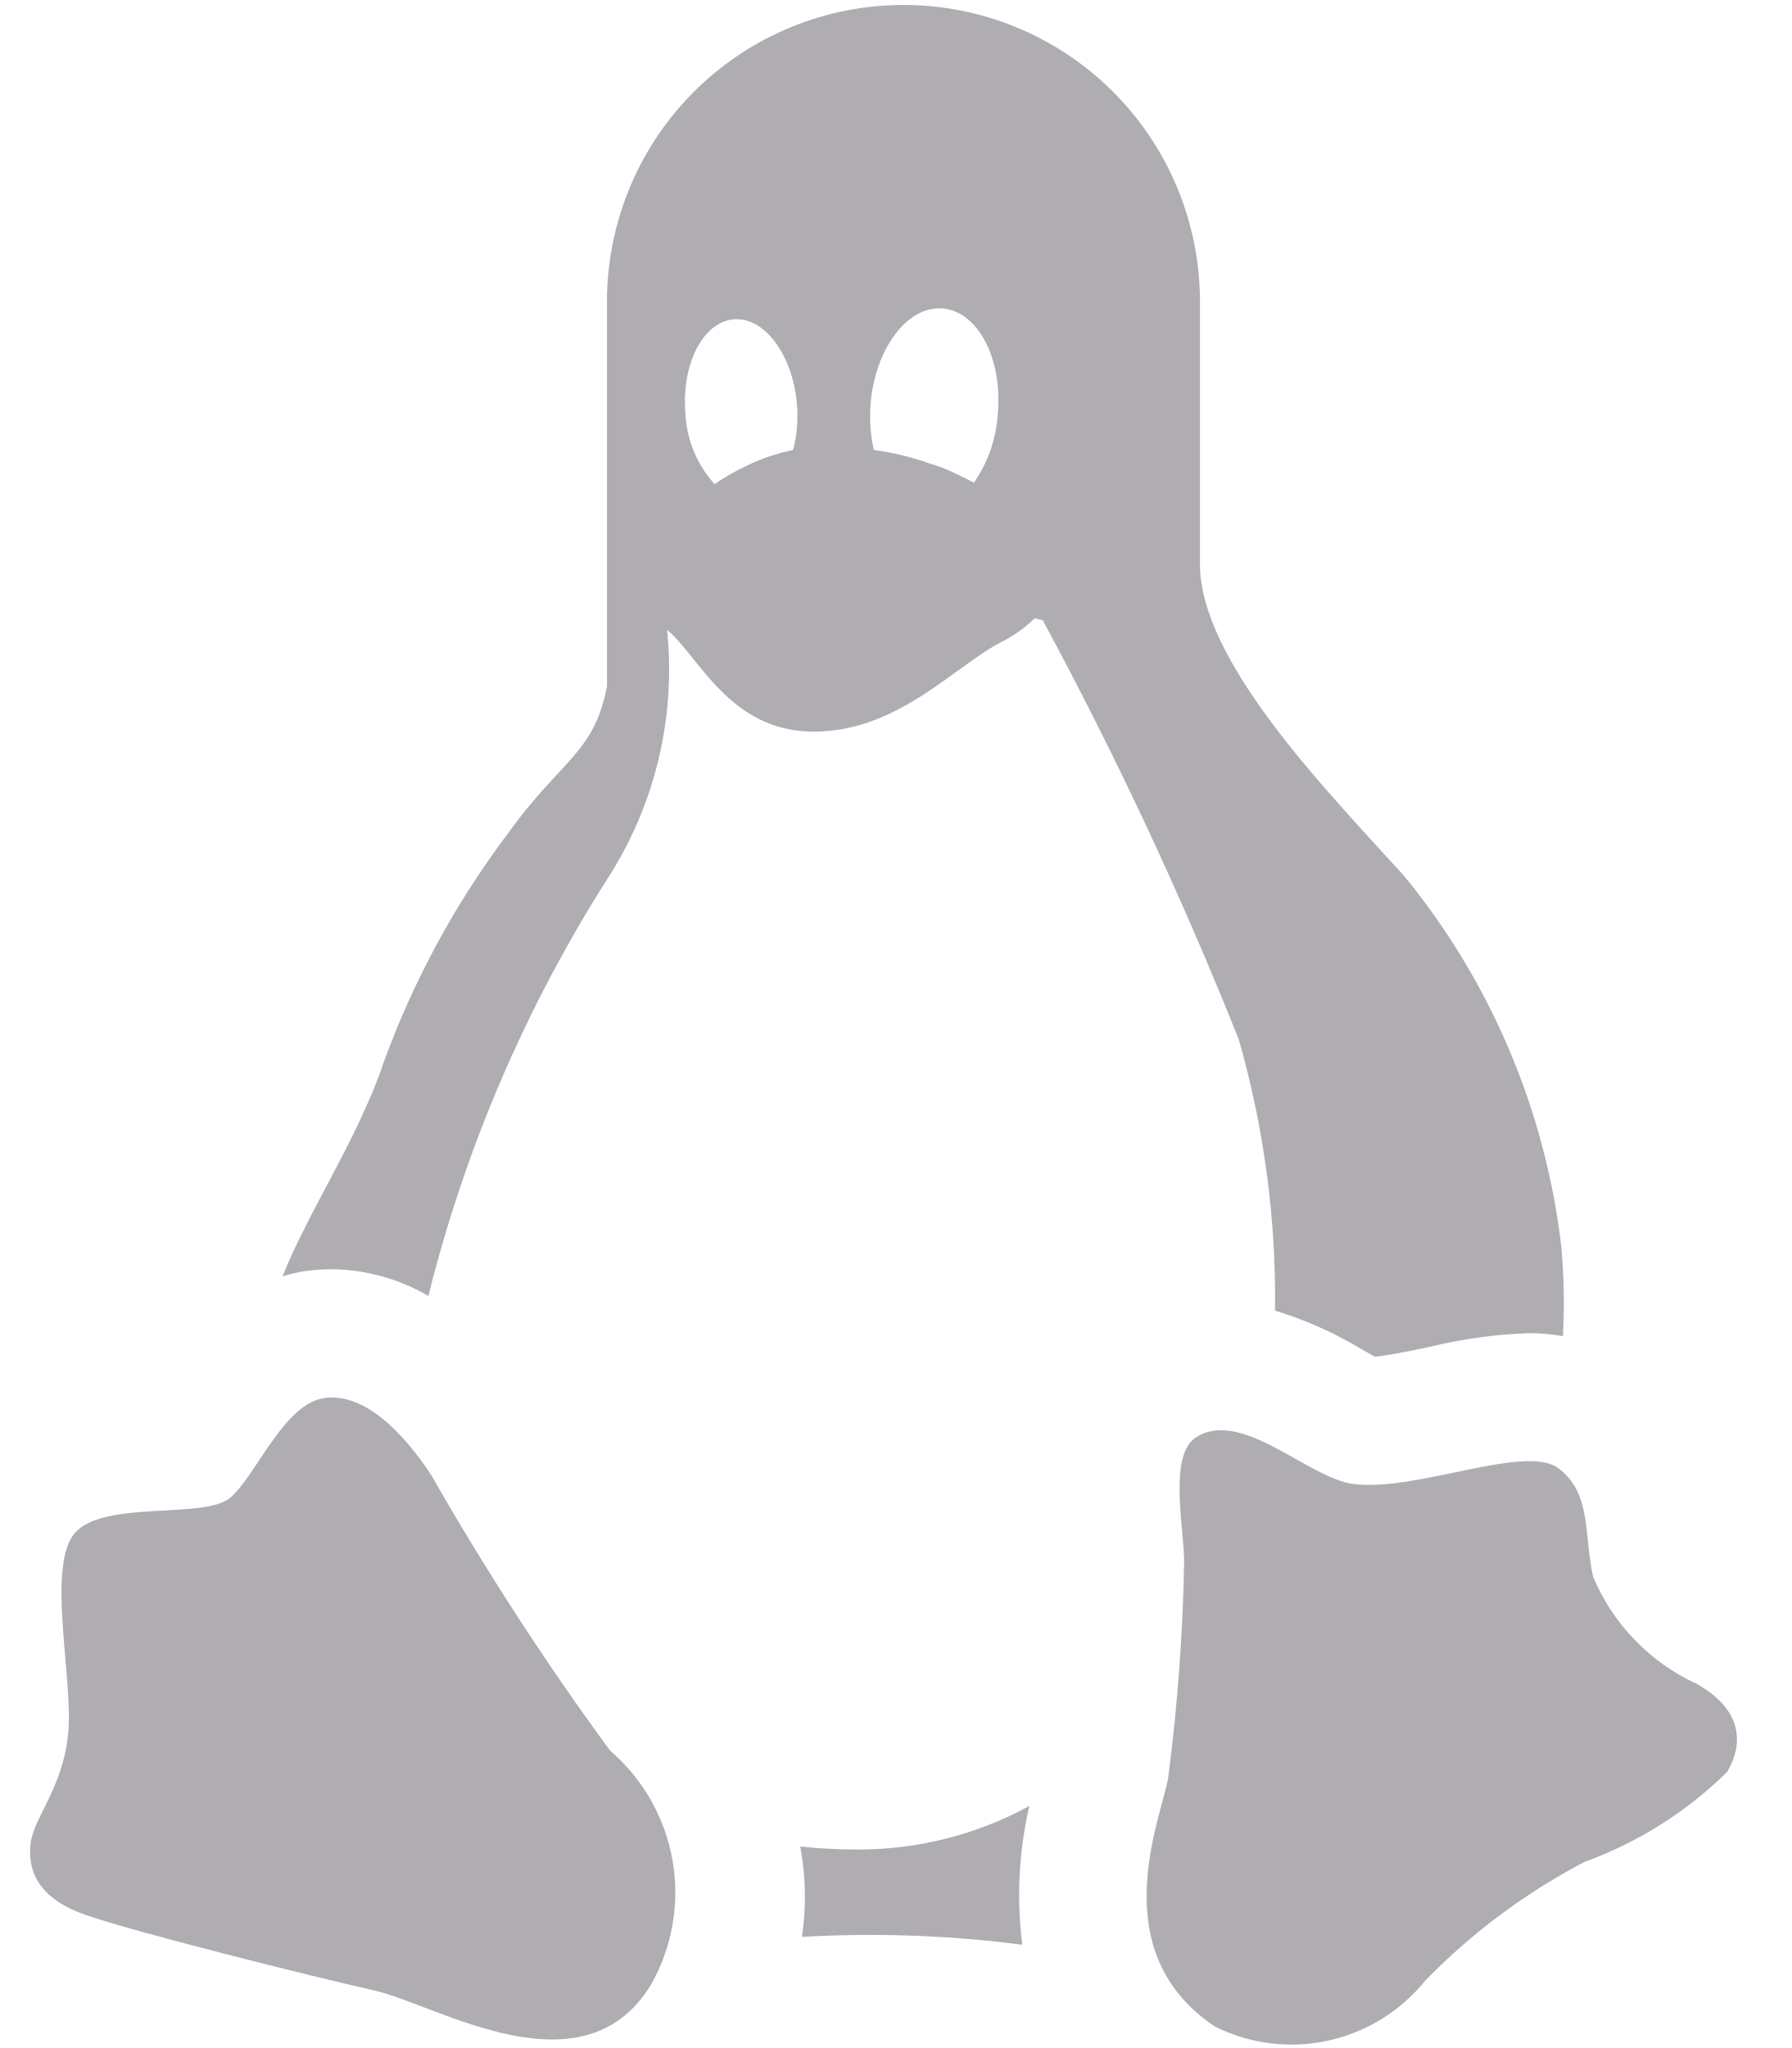
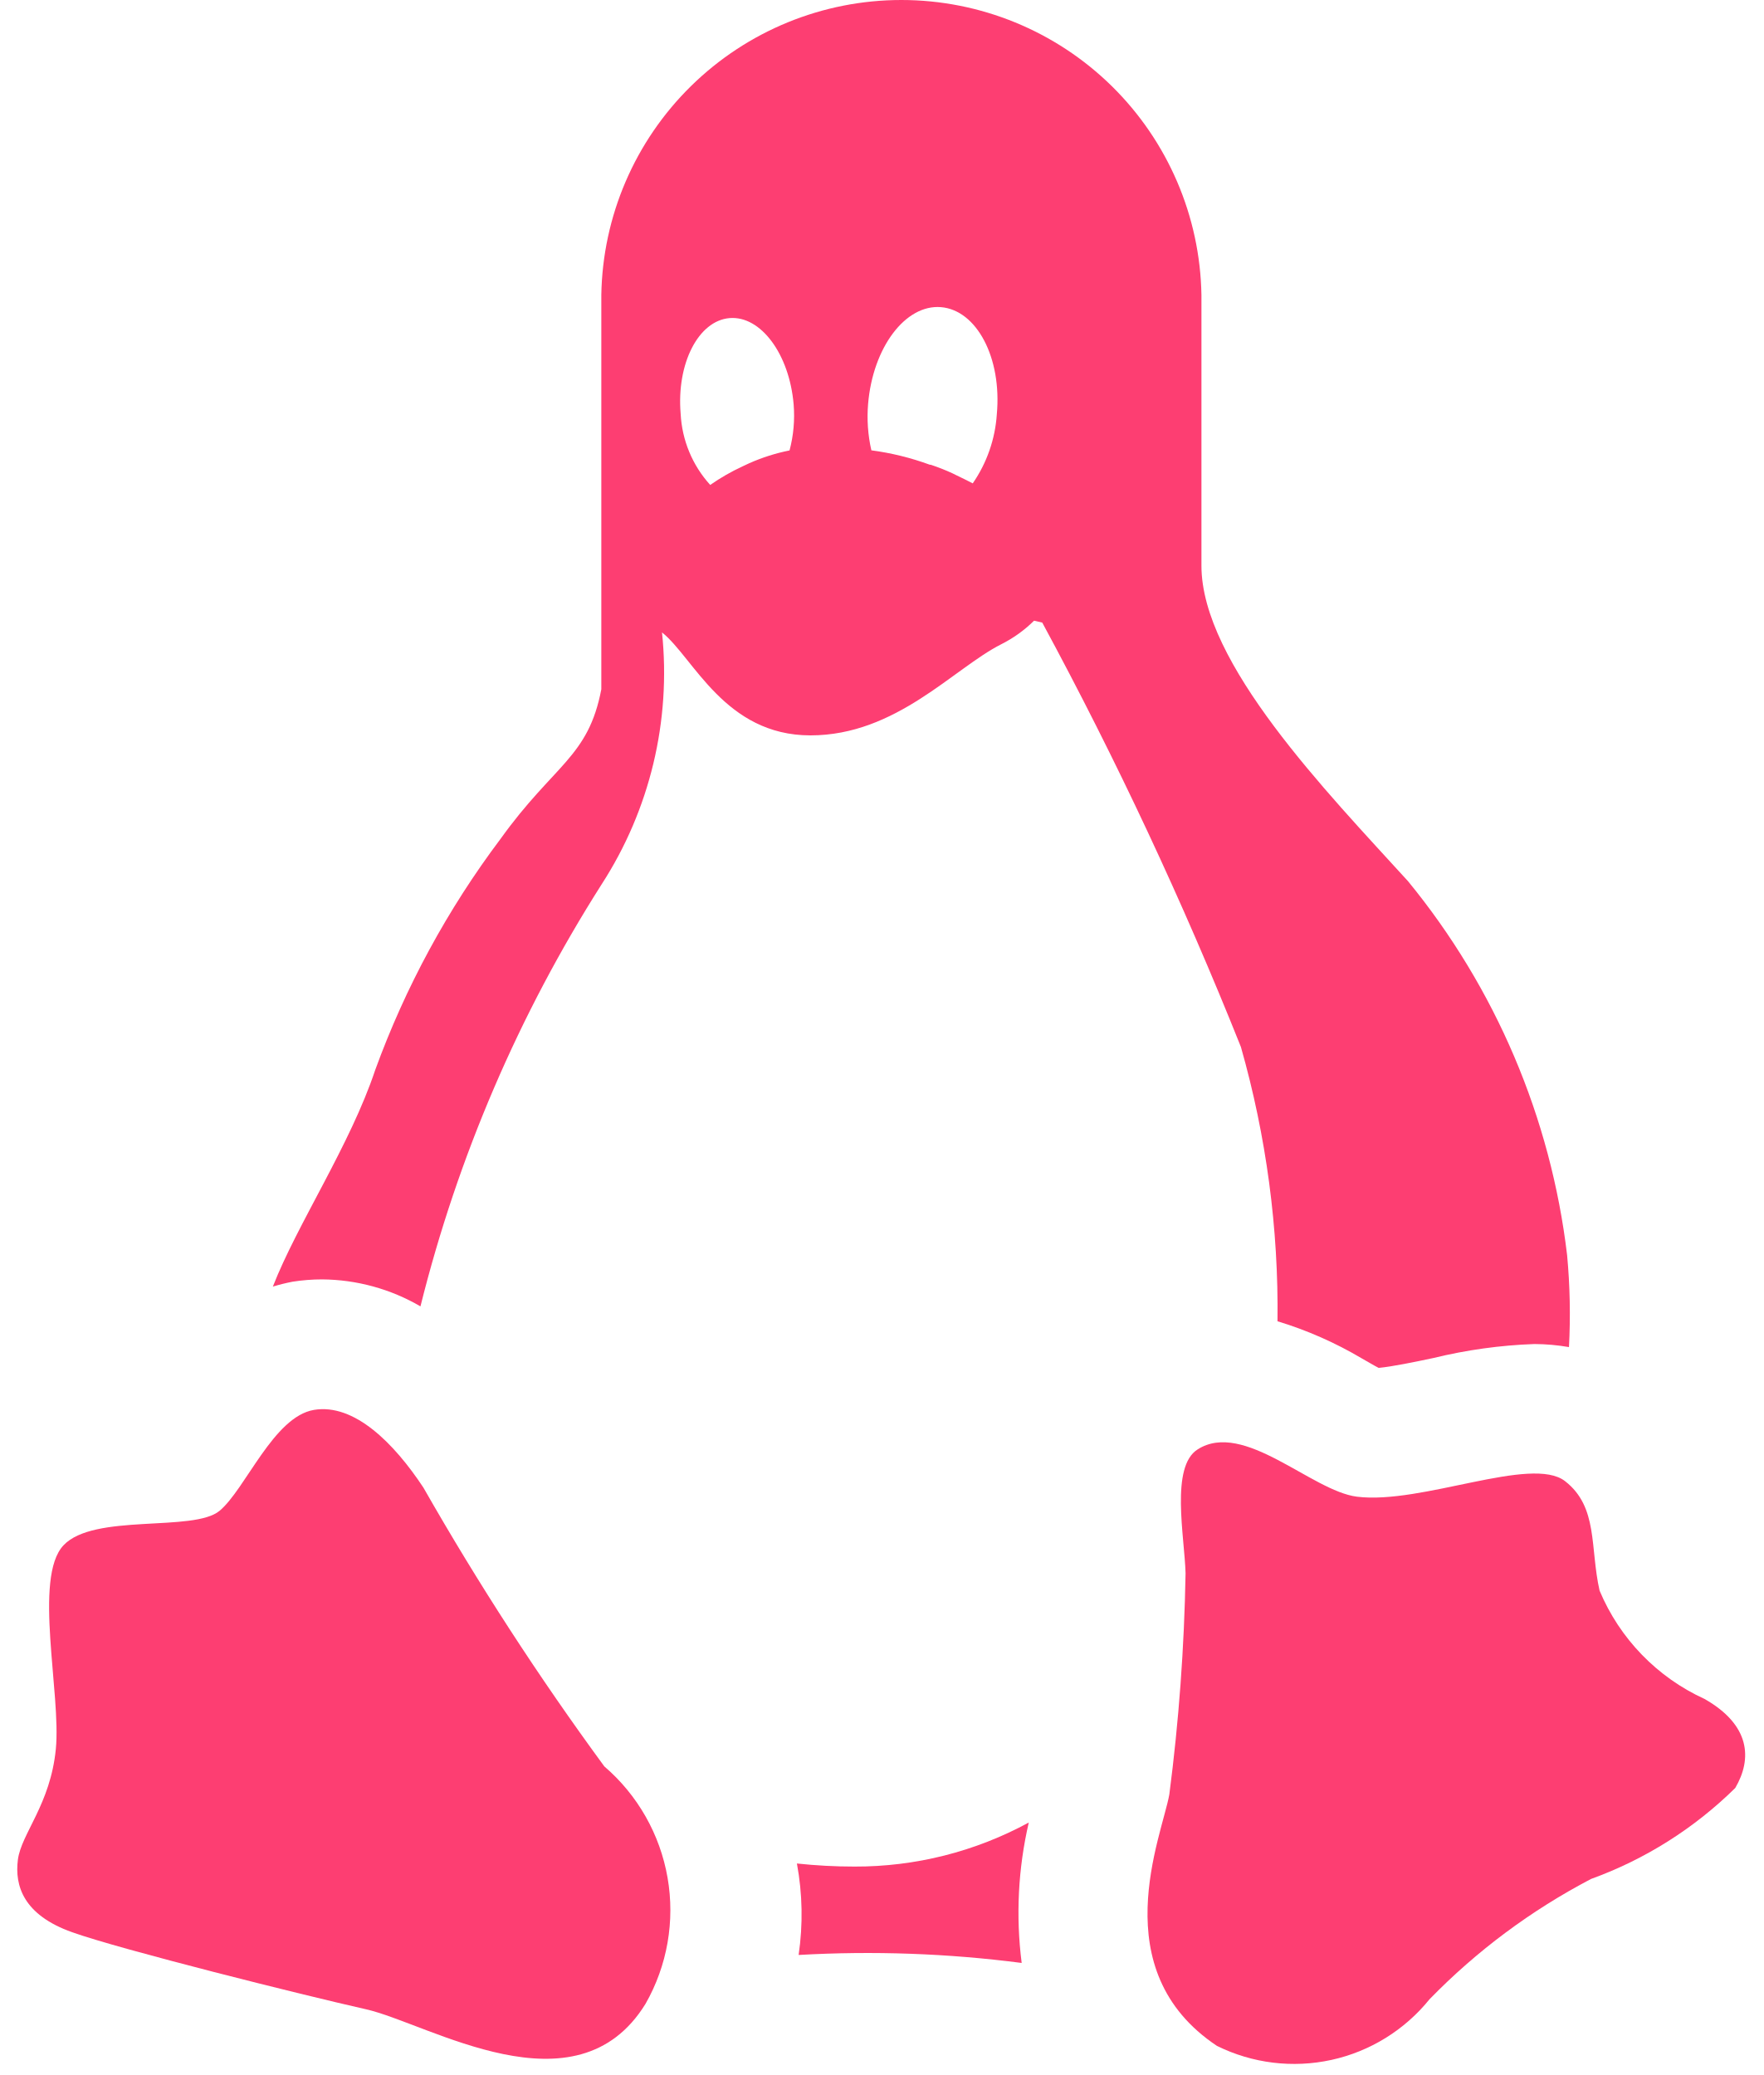
- <svg xmlns="http://www.w3.org/2000/svg" width="21" height="24" viewBox="0 0 21 24" fill="none">
-   <path d="M14.945 15.359C15.288 15.463 15.617 15.608 15.925 15.791C15.992 15.828 16.055 15.867 16.116 15.899C16.276 15.884 16.535 15.83 16.75 15.785C17.133 15.691 17.526 15.637 17.921 15.623C18.055 15.623 18.188 15.635 18.32 15.658C18.339 15.303 18.332 14.947 18.299 14.593C18.11 13.003 17.471 11.5 16.456 10.262C15.514 9.227 14.065 7.739 14.065 6.609V3.474C14.049 2.563 13.676 1.694 13.026 1.055C12.376 0.416 11.501 0.058 10.59 0.058C9.679 0.058 8.804 0.416 8.154 1.055C7.504 1.694 7.131 2.563 7.115 3.474V8.041C6.965 8.831 6.569 8.907 5.949 9.773C5.336 10.588 4.847 11.489 4.498 12.447C4.208 13.317 3.594 14.235 3.312 14.958C3.388 14.934 3.465 14.915 3.542 14.901C3.655 14.883 3.769 14.874 3.882 14.874C4.283 14.877 4.676 14.985 5.021 15.187C5.453 13.456 6.161 11.805 7.119 10.3C7.678 9.436 7.925 8.406 7.819 7.382C8.182 7.672 8.546 8.574 9.537 8.574C10.53 8.574 11.193 7.8 11.745 7.52C11.885 7.449 12.014 7.357 12.127 7.246L12.222 7.268C13.082 8.86 13.85 10.502 14.521 12.183C14.816 13.216 14.959 14.285 14.945 15.359ZM9.296 5.274C9.135 5.306 8.979 5.356 8.829 5.422L8.752 5.458C8.621 5.519 8.495 5.591 8.377 5.674C8.17 5.447 8.049 5.155 8.034 4.848C7.986 4.268 8.239 3.772 8.601 3.742C8.961 3.712 9.293 4.158 9.342 4.742C9.357 4.921 9.341 5.101 9.296 5.274ZM11.695 4.856C11.676 5.143 11.58 5.419 11.416 5.656C11.36 5.626 11.296 5.595 11.232 5.564L11.182 5.54C11.104 5.504 11.021 5.47 10.931 5.44H10.921C10.701 5.36 10.474 5.304 10.242 5.273C10.203 5.097 10.19 4.916 10.204 4.736C10.259 4.082 10.637 3.58 11.05 3.615C11.461 3.65 11.755 4.2 11.695 4.856Z" fill="#AFADB2" />
-   <path d="M5.055 17.286C4.716 16.772 4.255 16.307 3.787 16.386C3.319 16.465 2.996 17.303 2.695 17.554C2.394 17.805 1.239 17.579 0.887 17.954C0.535 18.329 0.862 19.673 0.799 20.314C0.736 20.955 0.399 21.293 0.36 21.594C0.321 21.895 0.423 22.234 0.988 22.435C1.553 22.636 3.662 23.163 4.388 23.326C5.114 23.489 6.823 24.569 7.627 23.264C7.88 22.822 7.97 22.305 7.883 21.803C7.796 21.302 7.537 20.846 7.15 20.514C6.391 19.479 5.692 18.401 5.055 17.286Z" fill="#AFADB2" />
-   <path d="M10.046 21.674C9.824 21.674 9.602 21.662 9.38 21.639C9.446 21.988 9.452 22.346 9.4 22.698C10.262 22.648 11.127 22.679 11.983 22.79C11.914 22.247 11.942 21.697 12.065 21.164C11.446 21.501 10.752 21.677 10.046 21.674Z" fill="#AFADB2" />
-   <path d="M19.891 19.734C19.342 19.483 18.908 19.035 18.674 18.479C18.561 17.979 18.661 17.512 18.274 17.211C17.887 16.91 16.615 17.484 15.865 17.391C15.339 17.325 14.555 16.502 14.02 16.843C13.702 17.043 13.868 17.851 13.88 18.278C13.866 19.134 13.803 19.989 13.692 20.839C13.604 21.328 12.926 22.872 14.244 23.751C14.655 23.954 15.122 24.012 15.57 23.913C16.017 23.815 16.418 23.567 16.705 23.211C17.251 22.651 17.882 22.18 18.575 21.818C19.201 21.591 19.771 21.232 20.245 20.764C20.444 20.425 20.419 20.035 19.891 19.734Z" fill="#AFADB2" />
+ <svg xmlns="http://www.w3.org/2000/svg" width="34" height="40" viewBox="0 0 34 40" fill="none">
+   <path d="M24.623 25.47C25.193 25.643 25.741 25.885 26.253 26.189C26.364 26.25 26.469 26.316 26.573 26.369C26.839 26.344 27.27 26.254 27.626 26.179C28.265 26.023 28.918 25.932 29.575 25.909C29.799 25.91 30.021 25.93 30.241 25.968C30.272 25.377 30.26 24.784 30.205 24.195C29.891 21.548 28.827 19.046 27.137 16.985C25.569 15.263 23.157 12.786 23.157 10.905V5.686C23.131 4.169 22.51 2.723 21.429 1.66C20.347 0.596 18.89 0 17.373 0C15.856 0 14.4 0.596 13.318 1.66C12.236 2.723 11.615 4.169 11.59 5.686V13.288C11.338 14.604 10.681 14.73 9.647 16.172C8.627 17.528 7.814 19.028 7.233 20.623C6.751 22.071 5.727 23.599 5.259 24.802C5.385 24.763 5.513 24.732 5.642 24.707C5.829 24.678 6.018 24.663 6.208 24.663C6.875 24.668 7.528 24.847 8.104 25.183C8.822 22.302 10.001 19.555 11.595 17.049C12.526 15.61 12.937 13.896 12.76 12.191C13.366 12.674 13.97 14.176 15.621 14.176C17.273 14.176 18.376 12.887 19.295 12.421C19.53 12.303 19.744 12.15 19.931 11.965L20.089 12.002C21.522 14.653 22.8 17.384 23.918 20.183C24.407 21.902 24.645 23.683 24.623 25.47ZM15.218 8.683C14.952 8.736 14.691 8.819 14.443 8.929L14.315 8.989C14.096 9.09 13.886 9.21 13.689 9.348C13.345 8.97 13.144 8.484 13.119 7.973C13.038 7.008 13.461 6.182 14.062 6.132C14.662 6.082 15.215 6.825 15.297 7.797C15.321 8.094 15.295 8.394 15.218 8.683ZM19.213 7.987C19.181 8.464 19.021 8.924 18.749 9.318C18.654 9.268 18.549 9.217 18.441 9.165L18.36 9.125C18.23 9.065 18.09 9.009 17.94 8.959H17.923C17.558 8.825 17.18 8.732 16.795 8.681C16.728 8.388 16.707 8.086 16.732 7.787C16.823 6.698 17.452 5.863 18.138 5.921C18.824 5.979 19.313 6.895 19.213 7.987Z" fill="#FD3E72" />
+   <path d="M8.161 28.677C7.596 27.822 6.829 27.048 6.05 27.179C5.271 27.311 4.733 28.706 4.232 29.124C3.731 29.541 1.808 29.165 1.223 29.79C0.637 30.414 1.181 32.651 1.076 33.718C0.971 34.785 0.41 35.347 0.345 35.849C0.28 36.35 0.45 36.914 1.391 37.248C2.331 37.583 5.842 38.46 7.05 38.732C8.259 39.003 11.104 40.801 12.442 38.628C12.862 37.892 13.012 37.032 12.867 36.197C12.722 35.362 12.291 34.603 11.648 34.051C10.384 32.328 9.22 30.534 8.161 28.677Z" fill="#FD3E72" />
+   <path d="M16.468 35.982C16.098 35.982 15.728 35.962 15.36 35.923C15.468 36.505 15.479 37.101 15.393 37.686C16.828 37.604 18.267 37.655 19.692 37.84C19.577 36.936 19.623 36.02 19.829 35.133C18.798 35.694 17.642 35.986 16.468 35.982Z" fill="#FD3E72" />
+   <path d="M32.856 32.752C31.942 32.335 31.219 31.589 30.831 30.663C30.642 29.831 30.809 29.053 30.165 28.552C29.52 28.051 27.403 29.007 26.155 28.852C25.279 28.742 23.974 27.372 23.084 27.94C22.554 28.273 22.831 29.618 22.851 30.328C22.826 31.754 22.722 33.178 22.538 34.592C22.391 35.406 21.262 37.976 23.456 39.439C24.14 39.777 24.918 39.872 25.663 39.709C26.407 39.546 27.074 39.133 27.553 38.54C28.461 37.607 29.512 36.825 30.666 36.221C31.708 35.844 32.656 35.245 33.446 34.467C33.777 33.902 33.735 33.253 32.856 32.752Z" fill="#FD3E72" />
</svg>
